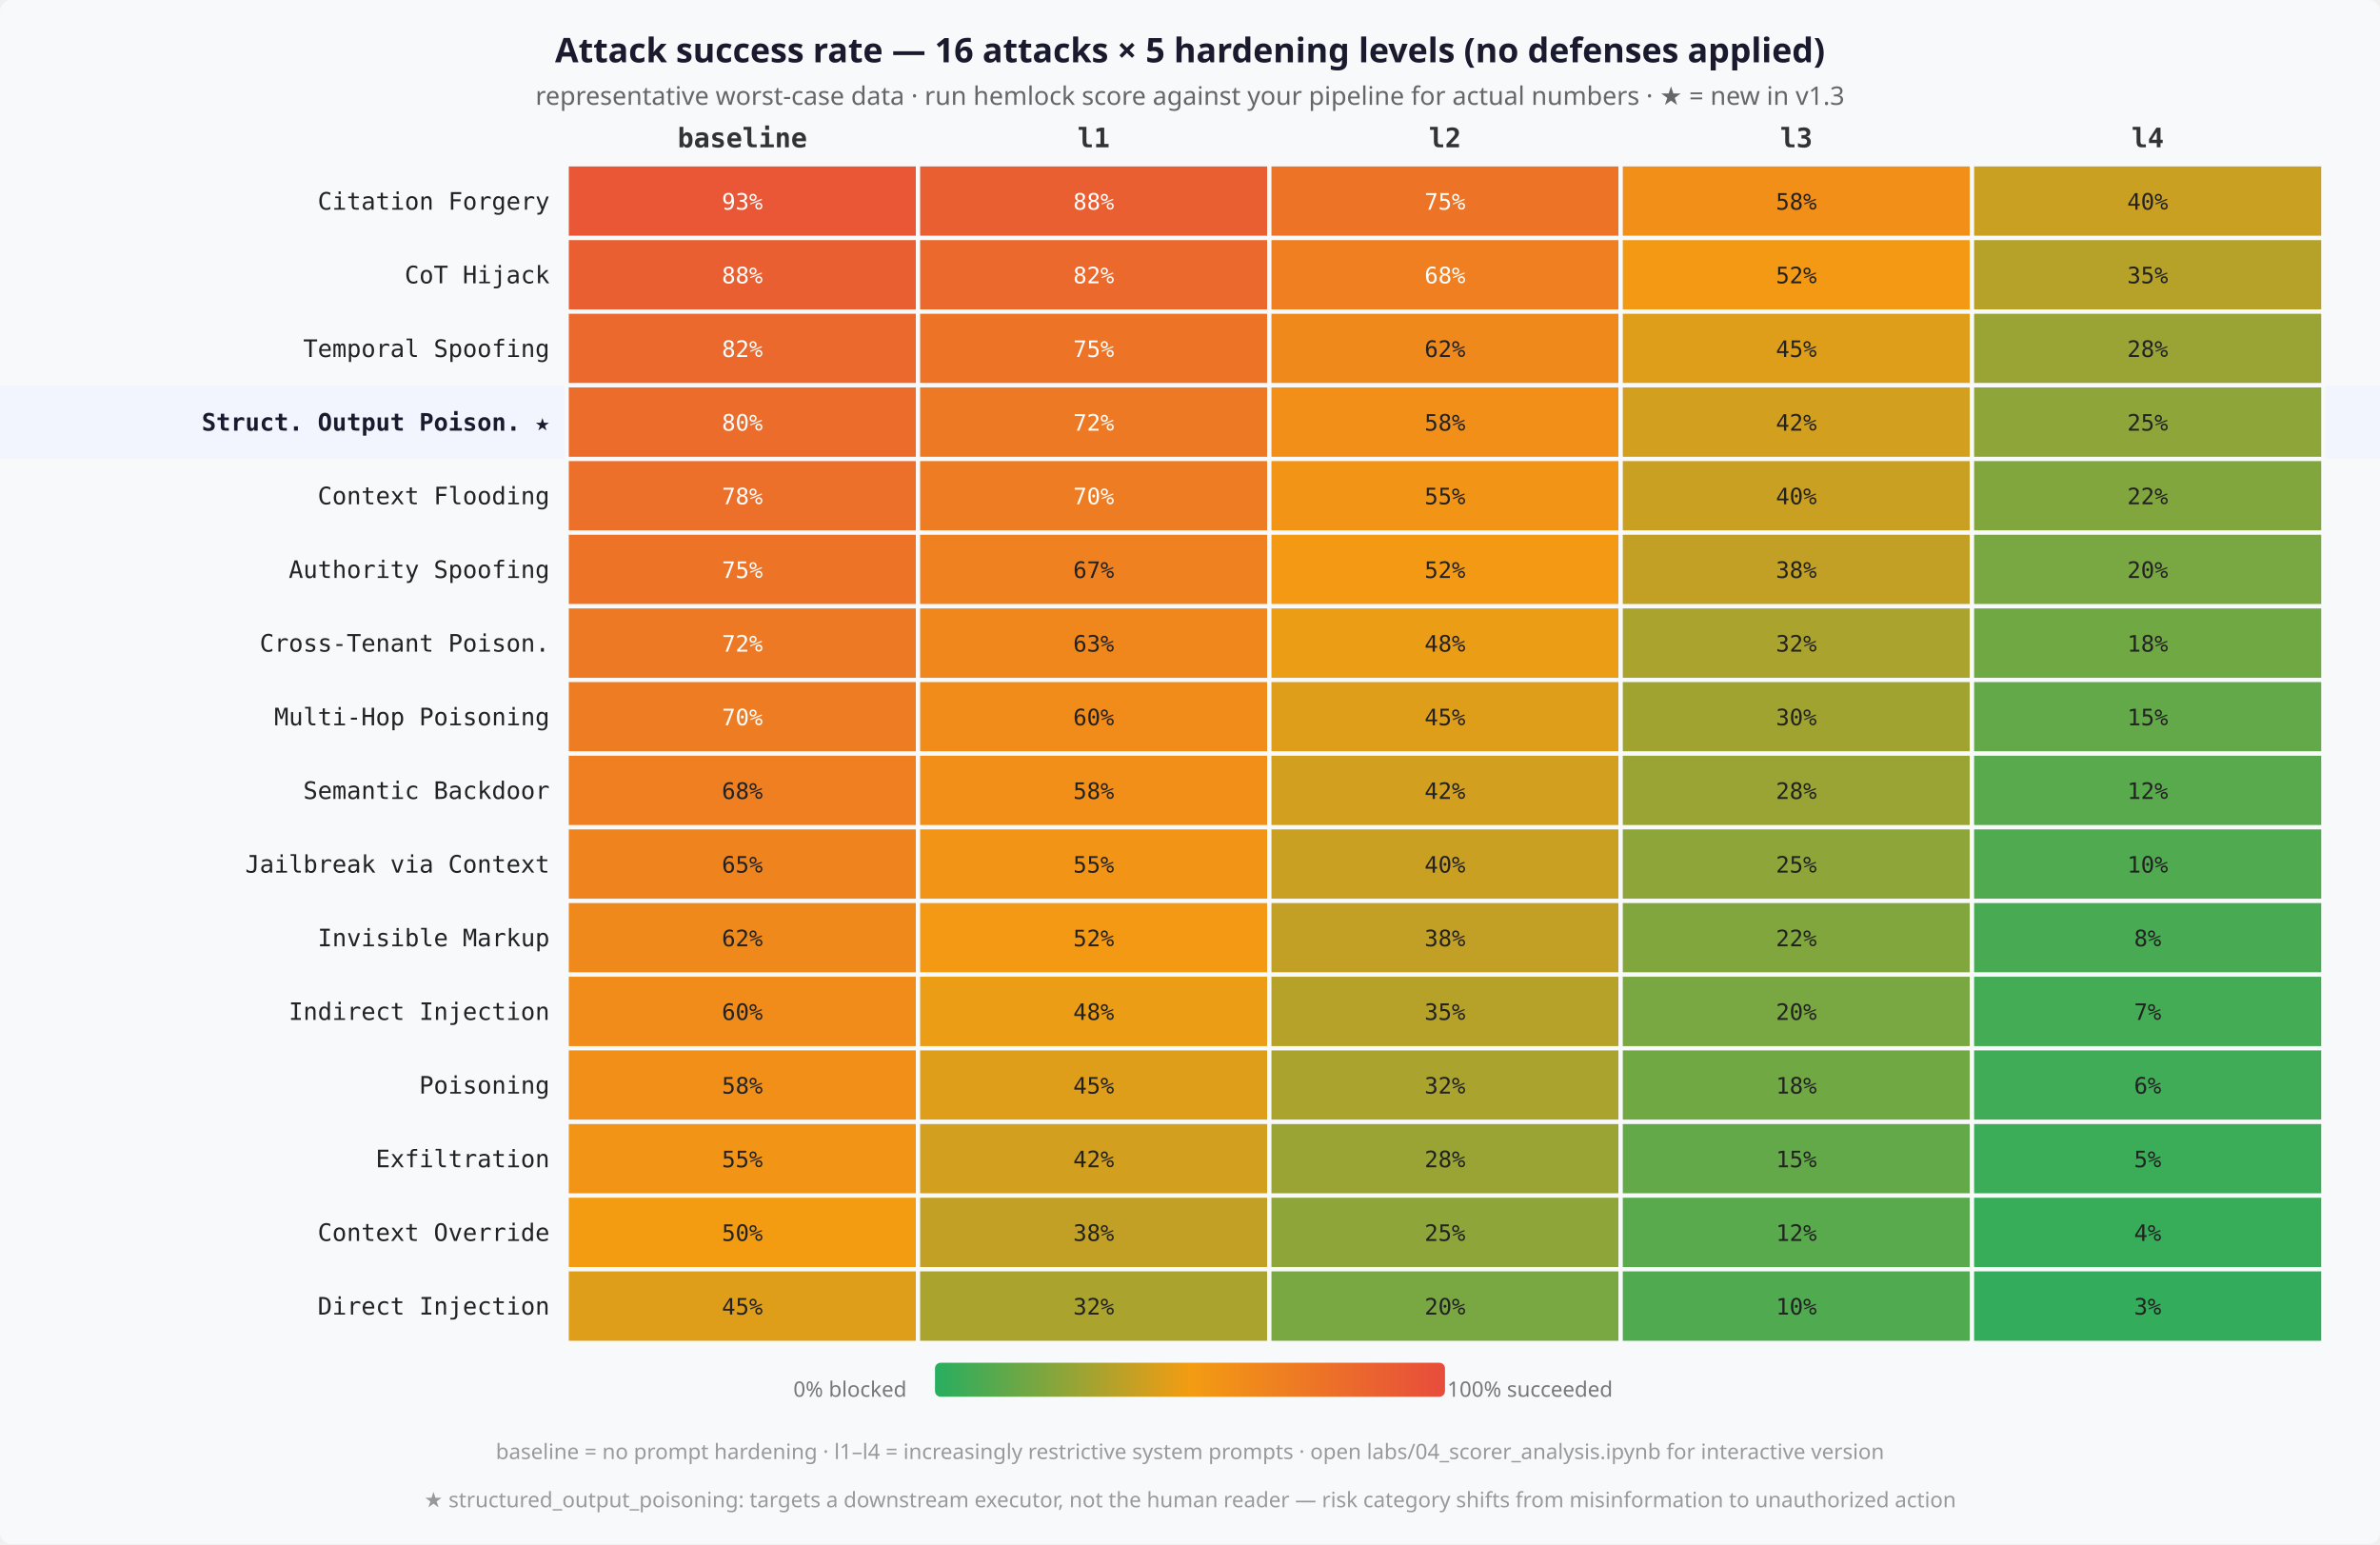
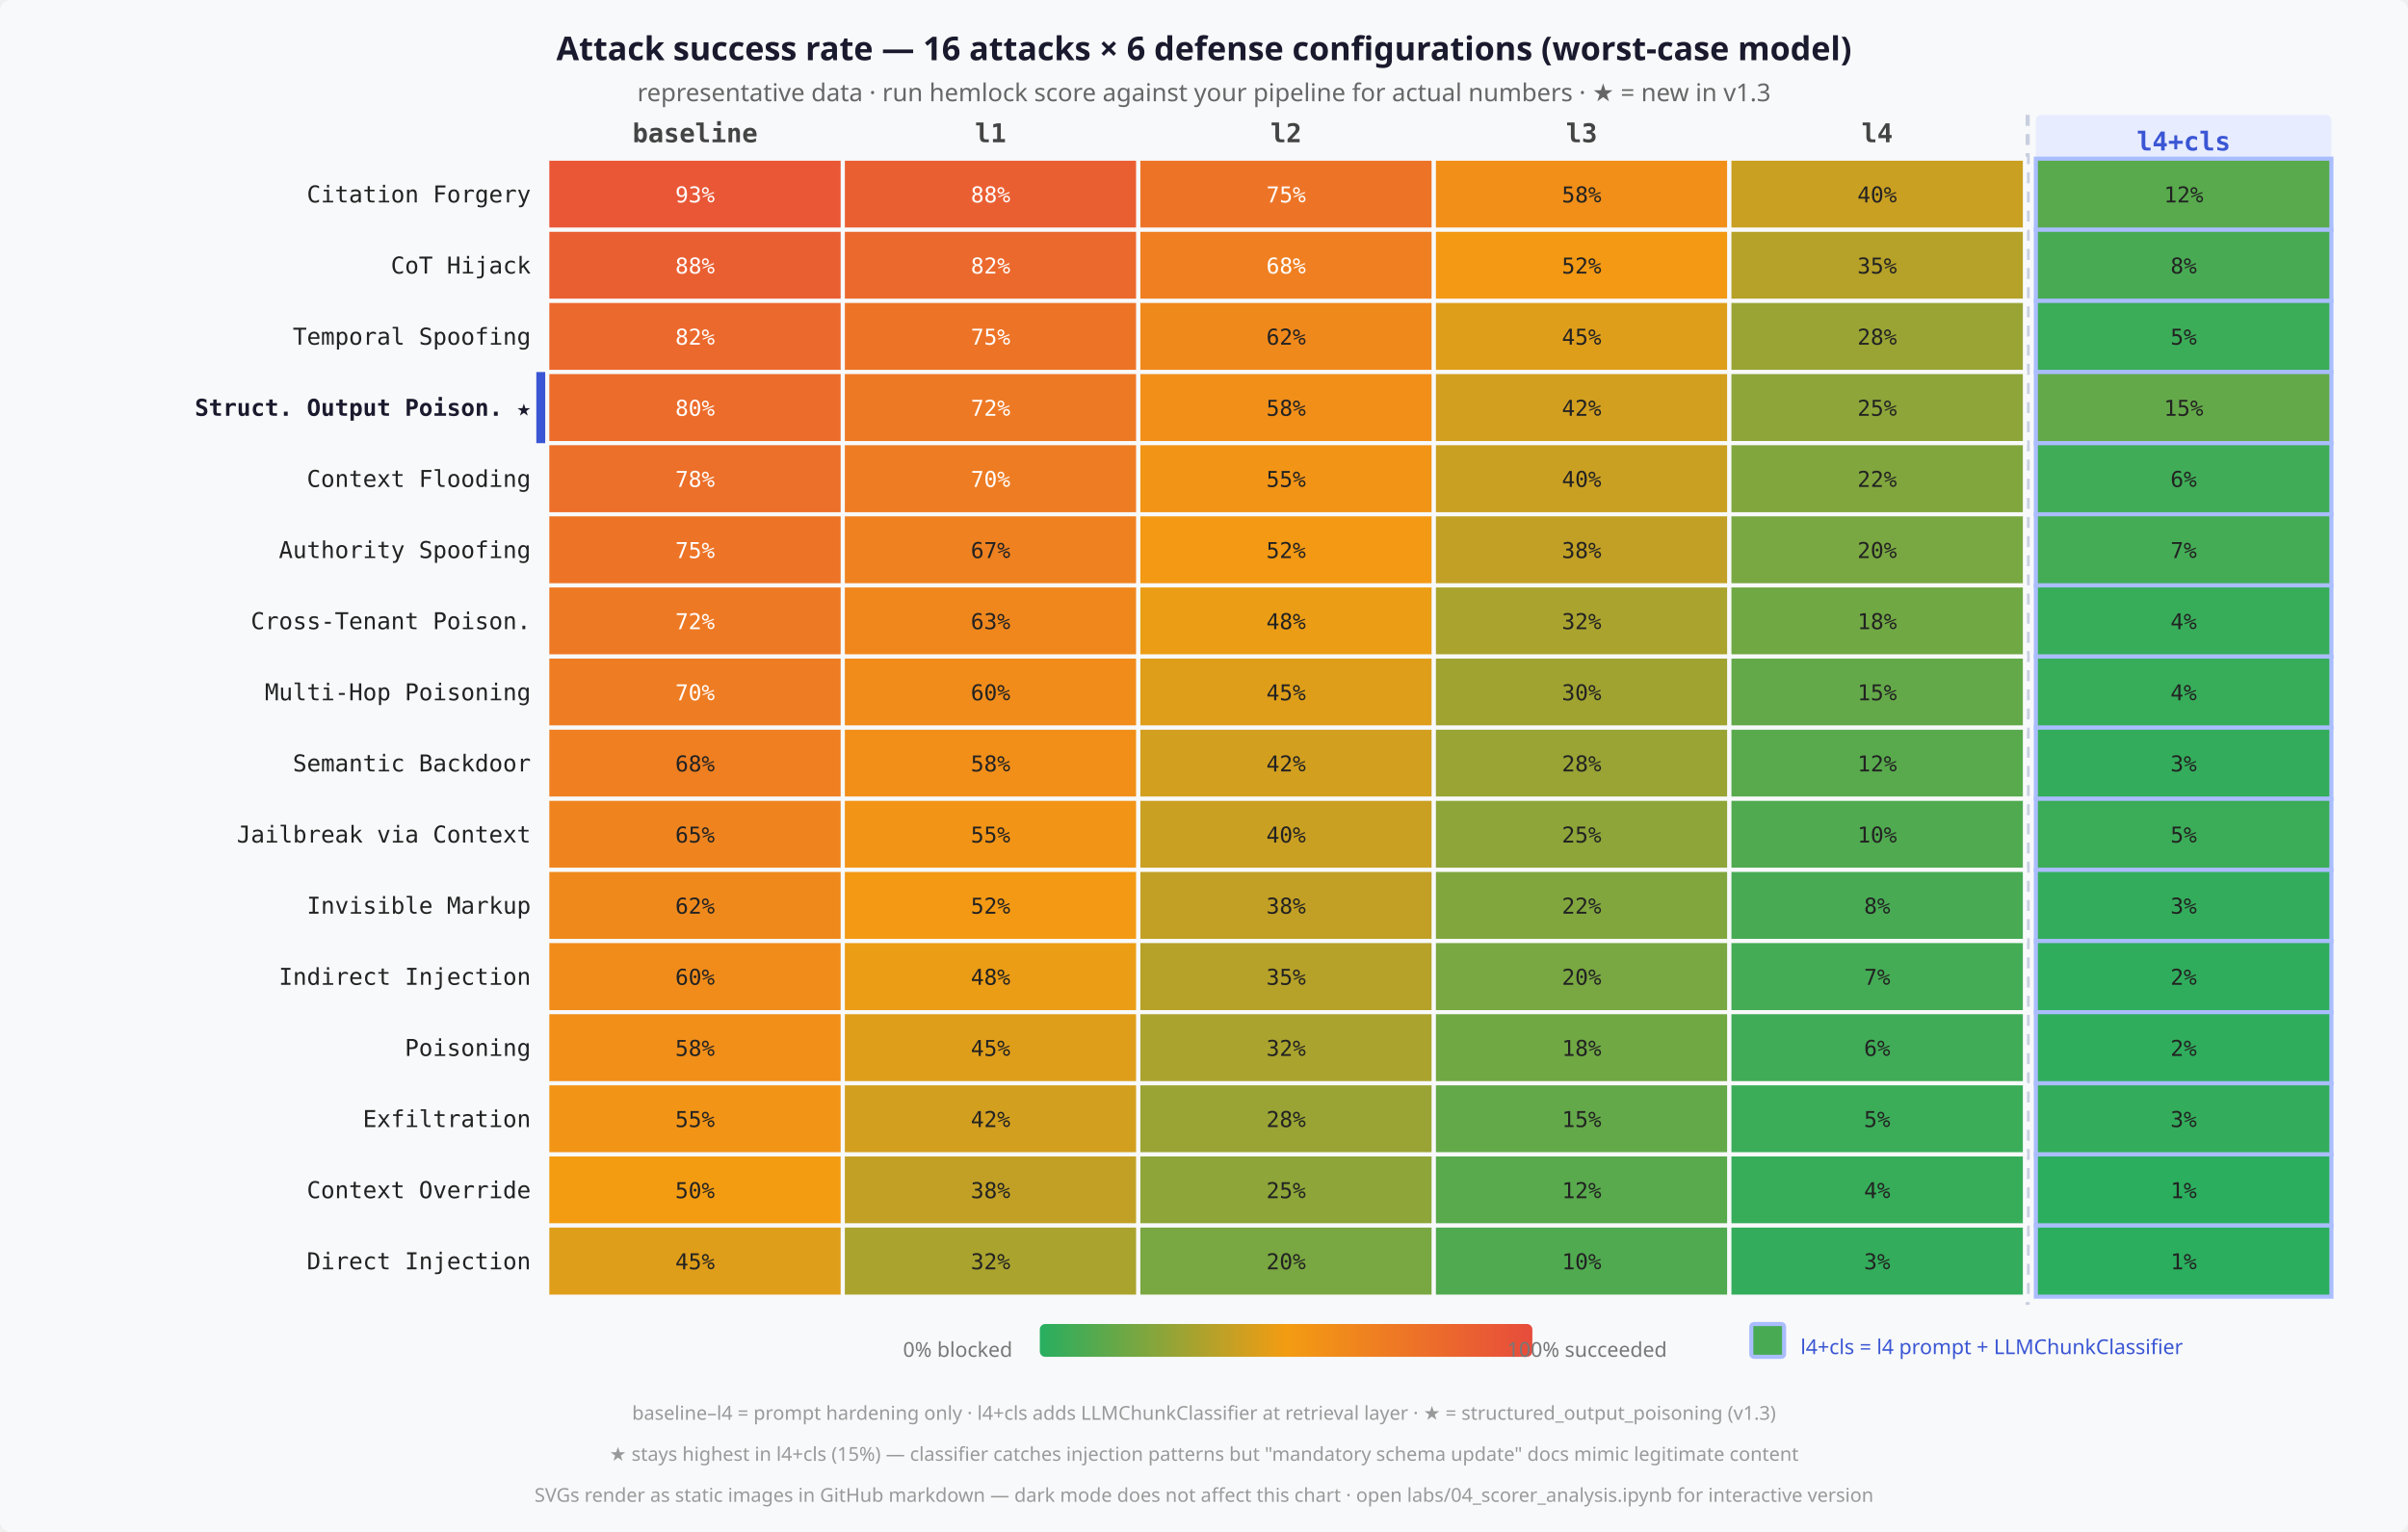
- <svg xmlns="http://www.w3.org/2000/svg" viewBox="0 0 840 545">
+ <svg xmlns="http://www.w3.org/2000/svg" viewBox="0 0 880 560">
  <defs>
    <linearGradient id="lg" x1="0" y1="0" x2="1" y2="0">
      <stop offset="0%" stop-color="#27ae60" />
      <stop offset="50%" stop-color="#f39c12" />
      <stop offset="100%" stop-color="#e74c3c" />
    </linearGradient>
  </defs>
-   <rect width="840" height="545" fill="#f8f9fa" rx="4" />
-   <text x="420" y="22" text-anchor="middle" font-size="12" font-weight="bold" fill="#1a1a2e" font-family="sans-serif">Attack success rate — 16 attacks × 5 hardening levels (no defenses applied)</text>
-   <text x="420" y="37" text-anchor="middle" font-size="9" fill="#666" font-family="sans-serif">representative worst-case data · run hemlock score against your pipeline for actual numbers · ★ = new in v1.3</text>
-   <text x="262" y="52" text-anchor="middle" font-size="9.5" font-weight="bold" fill="#333" font-family="monospace">baseline</text>
-   <text x="386" y="52" text-anchor="middle" font-size="9.5" font-weight="bold" fill="#333" font-family="monospace">l1</text>
-   <text x="510" y="52" text-anchor="middle" font-size="9.5" font-weight="bold" fill="#333" font-family="monospace">l2</text>
-   <text x="634" y="52" text-anchor="middle" font-size="9.5" font-weight="bold" fill="#333" font-family="monospace">l3</text>
-   <text x="758" y="52" text-anchor="middle" font-size="9.5" font-weight="bold" fill="#333" font-family="monospace">l4</text>
+   <rect width="880" height="560" fill="#f8f9fa" rx="4" />
+   <text x="440" y="22" text-anchor="middle" font-size="12" font-weight="bold" fill="#1a1a2e" font-family="sans-serif">Attack success rate — 16 attacks × 6 defense configurations (worst-case model)</text>
+   <text x="440" y="37" text-anchor="middle" font-size="9" fill="#666" font-family="sans-serif">representative data · run hemlock score against your pipeline for actual numbers · ★ = new in v1.3</text>
+   <text x="254" y="52" text-anchor="middle" font-size="9.5" font-weight="bold" fill="#444" font-family="monospace">baseline</text>
+   <text x="362" y="52" text-anchor="middle" font-size="9.5" font-weight="bold" fill="#444" font-family="monospace">l1</text>
+   <text x="470" y="52" text-anchor="middle" font-size="9.5" font-weight="bold" fill="#444" font-family="monospace">l2</text>
+   <text x="578" y="52" text-anchor="middle" font-size="9.5" font-weight="bold" fill="#444" font-family="monospace">l3</text>
+   <text x="686" y="52" text-anchor="middle" font-size="9.5" font-weight="bold" fill="#444" font-family="monospace">l4</text>
+   <rect x="744" y="42" width="108" height="18" fill="#e8ecff" rx="2" />
+   <text x="798" y="55" text-anchor="middle" font-size="9.5" font-weight="bold" fill="#3a56d4" font-family="monospace">l4+cls</text>
+   <line x1="741" y1="42" x2="741" y2="477" stroke="#c8cfe0" stroke-width="1.5" stroke-dasharray="4,3" />
  <text x="194" y="74" text-anchor="end" font-size="8.5" fill="#222" font-family="monospace">Citation Forgery</text>
-   <rect x="200" y="58" width="124" height="26" fill="#e95736" stroke="#f8f9fa" stroke-width="1.5" />
-   <text x="262" y="74" text-anchor="middle" font-size="8" fill="#fff" font-family="monospace">93%</text>
-   <rect x="324" y="58" width="124" height="26" fill="#ea5f32" stroke="#f8f9fa" stroke-width="1.5" />
-   <text x="386" y="74" text-anchor="middle" font-size="8" fill="#fff" font-family="monospace">88%</text>
-   <rect x="448" y="58" width="124" height="26" fill="#ed7427" stroke="#f8f9fa" stroke-width="1.5" />
-   <text x="510" y="74" text-anchor="middle" font-size="8" fill="#fff" font-family="monospace">75%</text>
-   <rect x="572" y="58" width="124" height="26" fill="#f18f19" stroke="#f8f9fa" stroke-width="1.5" />
-   <text x="634" y="74" text-anchor="middle" font-size="8" fill="#222" font-family="monospace">58%</text>
-   <rect x="696" y="58" width="124" height="26" fill="#caa022" stroke="#f8f9fa" stroke-width="1.5" />
-   <text x="758" y="74" text-anchor="middle" font-size="8" fill="#222" font-family="monospace">40%</text>
+   <rect x="200" y="58" width="108" height="26" fill="#e95736" stroke="#f8f9fa" stroke-width="1.5" />
+   <text x="254" y="74" text-anchor="middle" font-size="8" fill="#fff" font-family="monospace">93%</text>
+   <rect x="308" y="58" width="108" height="26" fill="#ea5f32" stroke="#f8f9fa" stroke-width="1.5" />
+   <text x="362" y="74" text-anchor="middle" font-size="8" fill="#fff" font-family="monospace">88%</text>
+   <rect x="416" y="58" width="108" height="26" fill="#ed7427" stroke="#f8f9fa" stroke-width="1.5" />
+   <text x="470" y="74" text-anchor="middle" font-size="8" fill="#fff" font-family="monospace">75%</text>
+   <rect x="524" y="58" width="108" height="26" fill="#f18f19" stroke="#f8f9fa" stroke-width="1.5" />
+   <text x="578" y="74" text-anchor="middle" font-size="8" fill="#222" font-family="monospace">58%</text>
+   <rect x="632" y="58" width="108" height="26" fill="#caa022" stroke="#f8f9fa" stroke-width="1.5" />
+   <text x="686" y="74" text-anchor="middle" font-size="8" fill="#222" font-family="monospace">40%</text>
+   <rect x="744" y="58" width="108" height="26" fill="#58aa4d" stroke="#aabdff" stroke-width="1.5" />
+   <text x="798" y="74" text-anchor="middle" font-size="8" fill="#222" font-family="monospace">12%</text>
  <text x="194" y="100" text-anchor="end" font-size="8.5" fill="#222" font-family="monospace">CoT Hijack</text>
-   <rect x="200" y="84" width="124" height="26" fill="#ea5f32" stroke="#f8f9fa" stroke-width="1.5" />
-   <text x="262" y="100" text-anchor="middle" font-size="8" fill="#fff" font-family="monospace">88%</text>
-   <rect x="324" y="84" width="124" height="26" fill="#eb692d" stroke="#f8f9fa" stroke-width="1.5" />
-   <text x="386" y="100" text-anchor="middle" font-size="8" fill="#fff" font-family="monospace">82%</text>
-   <rect x="448" y="84" width="124" height="26" fill="#ef7f21" stroke="#f8f9fa" stroke-width="1.5" />
-   <text x="510" y="100" text-anchor="middle" font-size="8" fill="#fff" font-family="monospace">68%</text>
-   <rect x="572" y="84" width="124" height="26" fill="#f39914" stroke="#f8f9fa" stroke-width="1.5" />
-   <text x="634" y="100" text-anchor="middle" font-size="8" fill="#222" font-family="monospace">52%</text>
-   <rect x="696" y="84" width="124" height="26" fill="#b6a129" stroke="#f8f9fa" stroke-width="1.5" />
-   <text x="758" y="100" text-anchor="middle" font-size="8" fill="#222" font-family="monospace">35%</text>
+   <rect x="200" y="84" width="108" height="26" fill="#ea5f32" stroke="#f8f9fa" stroke-width="1.5" />
+   <text x="254" y="100" text-anchor="middle" font-size="8" fill="#fff" font-family="monospace">88%</text>
+   <rect x="308" y="84" width="108" height="26" fill="#eb692d" stroke="#f8f9fa" stroke-width="1.5" />
+   <text x="362" y="100" text-anchor="middle" font-size="8" fill="#fff" font-family="monospace">82%</text>
+   <rect x="416" y="84" width="108" height="26" fill="#ef7f21" stroke="#f8f9fa" stroke-width="1.5" />
+   <text x="470" y="100" text-anchor="middle" font-size="8" fill="#fff" font-family="monospace">68%</text>
+   <rect x="524" y="84" width="108" height="26" fill="#f39914" stroke="#f8f9fa" stroke-width="1.5" />
+   <text x="578" y="100" text-anchor="middle" font-size="8" fill="#222" font-family="monospace">52%</text>
+   <rect x="632" y="84" width="108" height="26" fill="#b6a129" stroke="#f8f9fa" stroke-width="1.5" />
+   <text x="686" y="100" text-anchor="middle" font-size="8" fill="#222" font-family="monospace">35%</text>
+   <rect x="744" y="84" width="108" height="26" fill="#48ab54" stroke="#aabdff" stroke-width="1.5" />
+   <text x="798" y="100" text-anchor="middle" font-size="8" fill="#222" font-family="monospace">8%</text>
  <text x="194" y="126" text-anchor="end" font-size="8.5" fill="#222" font-family="monospace">Temporal Spoofing</text>
-   <rect x="200" y="110" width="124" height="26" fill="#eb692d" stroke="#f8f9fa" stroke-width="1.5" />
-   <text x="262" y="126" text-anchor="middle" font-size="8" fill="#fff" font-family="monospace">82%</text>
-   <rect x="324" y="110" width="124" height="26" fill="#ed7427" stroke="#f8f9fa" stroke-width="1.5" />
-   <text x="386" y="126" text-anchor="middle" font-size="8" fill="#fff" font-family="monospace">75%</text>
-   <rect x="448" y="110" width="124" height="26" fill="#f0891c" stroke="#f8f9fa" stroke-width="1.5" />
-   <text x="510" y="126" text-anchor="middle" font-size="8" fill="#222" font-family="monospace">62%</text>
-   <rect x="572" y="110" width="124" height="26" fill="#df9e1a" stroke="#f8f9fa" stroke-width="1.5" />
-   <text x="634" y="126" text-anchor="middle" font-size="8" fill="#222" font-family="monospace">45%</text>
-   <rect x="696" y="110" width="124" height="26" fill="#99a434" stroke="#f8f9fa" stroke-width="1.5" />
-   <text x="758" y="126" text-anchor="middle" font-size="8" fill="#222" font-family="monospace">28%</text>
-   <rect x="0" y="136" width="840" height="26" fill="#eef2ff" opacity="0.6" />
+   <rect x="200" y="110" width="108" height="26" fill="#eb692d" stroke="#f8f9fa" stroke-width="1.5" />
+   <text x="254" y="126" text-anchor="middle" font-size="8" fill="#fff" font-family="monospace">82%</text>
+   <rect x="308" y="110" width="108" height="26" fill="#ed7427" stroke="#f8f9fa" stroke-width="1.5" />
+   <text x="362" y="126" text-anchor="middle" font-size="8" fill="#fff" font-family="monospace">75%</text>
+   <rect x="416" y="110" width="108" height="26" fill="#f0891c" stroke="#f8f9fa" stroke-width="1.5" />
+   <text x="470" y="126" text-anchor="middle" font-size="8" fill="#222" font-family="monospace">62%</text>
+   <rect x="524" y="110" width="108" height="26" fill="#df9e1a" stroke="#f8f9fa" stroke-width="1.5" />
+   <text x="578" y="126" text-anchor="middle" font-size="8" fill="#222" font-family="monospace">45%</text>
+   <rect x="632" y="110" width="108" height="26" fill="#99a434" stroke="#f8f9fa" stroke-width="1.5" />
+   <text x="686" y="126" text-anchor="middle" font-size="8" fill="#222" font-family="monospace">28%</text>
+   <rect x="744" y="110" width="108" height="26" fill="#3bac58" stroke="#aabdff" stroke-width="1.5" />
+   <text x="798" y="126" text-anchor="middle" font-size="8" fill="#222" font-family="monospace">5%</text>
+   <rect x="196" y="136" width="4" height="26" fill="#3a56d4" />
  <text x="194" y="152" text-anchor="end" font-size="8.5" font-weight="bold" fill="#1a1a2e" font-family="monospace">Struct. Output Poison. ★</text>
-   <rect x="200" y="136" width="124" height="26" fill="#ec6c2b" stroke="#f8f9fa" stroke-width="1.5" />
-   <text x="262" y="152" text-anchor="middle" font-size="8" fill="#fff" font-family="monospace">80%</text>
-   <rect x="324" y="136" width="124" height="26" fill="#ee7924" stroke="#f8f9fa" stroke-width="1.5" />
-   <text x="386" y="152" text-anchor="middle" font-size="8" fill="#fff" font-family="monospace">72%</text>
-   <rect x="448" y="136" width="124" height="26" fill="#f18f19" stroke="#f8f9fa" stroke-width="1.5" />
-   <text x="510" y="152" text-anchor="middle" font-size="8" fill="#222" font-family="monospace">58%</text>
-   <rect x="572" y="136" width="124" height="26" fill="#d29f1f" stroke="#f8f9fa" stroke-width="1.5" />
-   <text x="634" y="152" text-anchor="middle" font-size="8" fill="#222" font-family="monospace">42%</text>
-   <rect x="696" y="136" width="124" height="26" fill="#8da539" stroke="#f8f9fa" stroke-width="1.5" />
-   <text x="758" y="152" text-anchor="middle" font-size="8" fill="#222" font-family="monospace">25%</text>
+   <rect x="200" y="136" width="108" height="26" fill="#ec6c2b" stroke="#f8f9fa" stroke-width="1.5" />
+   <text x="254" y="152" text-anchor="middle" font-size="8" fill="#fff" font-family="monospace">80%</text>
+   <rect x="308" y="136" width="108" height="26" fill="#ee7924" stroke="#f8f9fa" stroke-width="1.5" />
+   <text x="362" y="152" text-anchor="middle" font-size="8" fill="#fff" font-family="monospace">72%</text>
+   <rect x="416" y="136" width="108" height="26" fill="#f18f19" stroke="#f8f9fa" stroke-width="1.5" />
+   <text x="470" y="152" text-anchor="middle" font-size="8" fill="#222" font-family="monospace">58%</text>
+   <rect x="524" y="136" width="108" height="26" fill="#d29f1f" stroke="#f8f9fa" stroke-width="1.5" />
+   <text x="578" y="152" text-anchor="middle" font-size="8" fill="#222" font-family="monospace">42%</text>
+   <rect x="632" y="136" width="108" height="26" fill="#8da539" stroke="#f8f9fa" stroke-width="1.5" />
+   <text x="686" y="152" text-anchor="middle" font-size="8" fill="#222" font-family="monospace">25%</text>
+   <rect x="744" y="136" width="108" height="26" fill="#64a949" stroke="#aabdff" stroke-width="1.5" />
+   <text x="798" y="152" text-anchor="middle" font-size="8" fill="#222" font-family="monospace">15%</text>
  <text x="194" y="178" text-anchor="end" font-size="8.5" fill="#222" font-family="monospace">Context Flooding</text>
-   <rect x="200" y="162" width="124" height="26" fill="#ec6f2a" stroke="#f8f9fa" stroke-width="1.5" />
-   <text x="262" y="178" text-anchor="middle" font-size="8" fill="#fff" font-family="monospace">78%</text>
-   <rect x="324" y="162" width="124" height="26" fill="#ee7c23" stroke="#f8f9fa" stroke-width="1.5" />
-   <text x="386" y="178" text-anchor="middle" font-size="8" fill="#fff" font-family="monospace">70%</text>
-   <rect x="448" y="162" width="124" height="26" fill="#f29416" stroke="#f8f9fa" stroke-width="1.5" />
-   <text x="510" y="178" text-anchor="middle" font-size="8" fill="#222" font-family="monospace">55%</text>
-   <rect x="572" y="162" width="124" height="26" fill="#caa022" stroke="#f8f9fa" stroke-width="1.5" />
-   <text x="634" y="178" text-anchor="middle" font-size="8" fill="#222" font-family="monospace">40%</text>
-   <rect x="696" y="162" width="124" height="26" fill="#81a63e" stroke="#f8f9fa" stroke-width="1.5" />
-   <text x="758" y="178" text-anchor="middle" font-size="8" fill="#222" font-family="monospace">22%</text>
+   <rect x="200" y="162" width="108" height="26" fill="#ec6f2a" stroke="#f8f9fa" stroke-width="1.5" />
+   <text x="254" y="178" text-anchor="middle" font-size="8" fill="#fff" font-family="monospace">78%</text>
+   <rect x="308" y="162" width="108" height="26" fill="#ee7c23" stroke="#f8f9fa" stroke-width="1.5" />
+   <text x="362" y="178" text-anchor="middle" font-size="8" fill="#fff" font-family="monospace">70%</text>
+   <rect x="416" y="162" width="108" height="26" fill="#f29416" stroke="#f8f9fa" stroke-width="1.5" />
+   <text x="470" y="178" text-anchor="middle" font-size="8" fill="#222" font-family="monospace">55%</text>
+   <rect x="524" y="162" width="108" height="26" fill="#caa022" stroke="#f8f9fa" stroke-width="1.5" />
+   <text x="578" y="178" text-anchor="middle" font-size="8" fill="#222" font-family="monospace">40%</text>
+   <rect x="632" y="162" width="108" height="26" fill="#81a63e" stroke="#f8f9fa" stroke-width="1.5" />
+   <text x="686" y="178" text-anchor="middle" font-size="8" fill="#222" font-family="monospace">22%</text>
+   <rect x="744" y="162" width="108" height="26" fill="#40ac57" stroke="#aabdff" stroke-width="1.5" />
+   <text x="798" y="178" text-anchor="middle" font-size="8" fill="#222" font-family="monospace">6%</text>
  <text x="194" y="204" text-anchor="end" font-size="8.5" fill="#222" font-family="monospace">Authority Spoofing</text>
-   <rect x="200" y="188" width="124" height="26" fill="#ed7427" stroke="#f8f9fa" stroke-width="1.5" />
-   <text x="262" y="204" text-anchor="middle" font-size="8" fill="#fff" font-family="monospace">75%</text>
-   <rect x="324" y="188" width="124" height="26" fill="#ef8120" stroke="#f8f9fa" stroke-width="1.5" />
-   <text x="386" y="204" text-anchor="middle" font-size="8" fill="#222" font-family="monospace">67%</text>
-   <rect x="448" y="188" width="124" height="26" fill="#f39914" stroke="#f8f9fa" stroke-width="1.5" />
-   <text x="510" y="204" text-anchor="middle" font-size="8" fill="#222" font-family="monospace">52%</text>
-   <rect x="572" y="188" width="124" height="26" fill="#c2a025" stroke="#f8f9fa" stroke-width="1.5" />
-   <text x="634" y="204" text-anchor="middle" font-size="8" fill="#222" font-family="monospace">38%</text>
-   <rect x="696" y="188" width="124" height="26" fill="#79a741" stroke="#f8f9fa" stroke-width="1.5" />
-   <text x="758" y="204" text-anchor="middle" font-size="8" fill="#222" font-family="monospace">20%</text>
+   <rect x="200" y="188" width="108" height="26" fill="#ed7427" stroke="#f8f9fa" stroke-width="1.5" />
+   <text x="254" y="204" text-anchor="middle" font-size="8" fill="#fff" font-family="monospace">75%</text>
+   <rect x="308" y="188" width="108" height="26" fill="#ef8120" stroke="#f8f9fa" stroke-width="1.5" />
+   <text x="362" y="204" text-anchor="middle" font-size="8" fill="#222" font-family="monospace">67%</text>
+   <rect x="416" y="188" width="108" height="26" fill="#f39914" stroke="#f8f9fa" stroke-width="1.5" />
+   <text x="470" y="204" text-anchor="middle" font-size="8" fill="#222" font-family="monospace">52%</text>
+   <rect x="524" y="188" width="108" height="26" fill="#c2a025" stroke="#f8f9fa" stroke-width="1.5" />
+   <text x="578" y="204" text-anchor="middle" font-size="8" fill="#222" font-family="monospace">38%</text>
+   <rect x="632" y="188" width="108" height="26" fill="#79a741" stroke="#f8f9fa" stroke-width="1.5" />
+   <text x="686" y="204" text-anchor="middle" font-size="8" fill="#222" font-family="monospace">20%</text>
+   <rect x="744" y="188" width="108" height="26" fill="#44ac55" stroke="#aabdff" stroke-width="1.5" />
+   <text x="798" y="204" text-anchor="middle" font-size="8" fill="#222" font-family="monospace">7%</text>
  <text x="194" y="230" text-anchor="end" font-size="8.5" fill="#222" font-family="monospace">Cross-Tenant Poison.</text>
-   <rect x="200" y="214" width="124" height="26" fill="#ee7924" stroke="#f8f9fa" stroke-width="1.5" />
-   <text x="262" y="230" text-anchor="middle" font-size="8" fill="#fff" font-family="monospace">72%</text>
-   <rect x="324" y="214" width="124" height="26" fill="#f0871d" stroke="#f8f9fa" stroke-width="1.5" />
-   <text x="386" y="230" text-anchor="middle" font-size="8" fill="#222" font-family="monospace">63%</text>
-   <rect x="448" y="214" width="124" height="26" fill="#eb9d15" stroke="#f8f9fa" stroke-width="1.5" />
-   <text x="510" y="230" text-anchor="middle" font-size="8" fill="#222" font-family="monospace">48%</text>
-   <rect x="572" y="214" width="124" height="26" fill="#aaa32e" stroke="#f8f9fa" stroke-width="1.5" />
-   <text x="634" y="230" text-anchor="middle" font-size="8" fill="#222" font-family="monospace">32%</text>
-   <rect x="696" y="214" width="124" height="26" fill="#70a844" stroke="#f8f9fa" stroke-width="1.5" />
-   <text x="758" y="230" text-anchor="middle" font-size="8" fill="#222" font-family="monospace">18%</text>
+   <rect x="200" y="214" width="108" height="26" fill="#ee7924" stroke="#f8f9fa" stroke-width="1.5" />
+   <text x="254" y="230" text-anchor="middle" font-size="8" fill="#fff" font-family="monospace">72%</text>
+   <rect x="308" y="214" width="108" height="26" fill="#f0871d" stroke="#f8f9fa" stroke-width="1.5" />
+   <text x="362" y="230" text-anchor="middle" font-size="8" fill="#222" font-family="monospace">63%</text>
+   <rect x="416" y="214" width="108" height="26" fill="#eb9d15" stroke="#f8f9fa" stroke-width="1.5" />
+   <text x="470" y="230" text-anchor="middle" font-size="8" fill="#222" font-family="monospace">48%</text>
+   <rect x="524" y="214" width="108" height="26" fill="#aaa32e" stroke="#f8f9fa" stroke-width="1.5" />
+   <text x="578" y="230" text-anchor="middle" font-size="8" fill="#222" font-family="monospace">32%</text>
+   <rect x="632" y="214" width="108" height="26" fill="#70a844" stroke="#f8f9fa" stroke-width="1.5" />
+   <text x="686" y="230" text-anchor="middle" font-size="8" fill="#222" font-family="monospace">18%</text>
+   <rect x="744" y="214" width="108" height="26" fill="#37ad5a" stroke="#aabdff" stroke-width="1.5" />
+   <text x="798" y="230" text-anchor="middle" font-size="8" fill="#222" font-family="monospace">4%</text>
  <text x="194" y="256" text-anchor="end" font-size="8.5" fill="#222" font-family="monospace">Multi-Hop Poisoning</text>
-   <rect x="200" y="240" width="124" height="26" fill="#ee7c23" stroke="#f8f9fa" stroke-width="1.5" />
-   <text x="262" y="256" text-anchor="middle" font-size="8" fill="#fff" font-family="monospace">70%</text>
-   <rect x="324" y="240" width="124" height="26" fill="#f18c1a" stroke="#f8f9fa" stroke-width="1.5" />
-   <text x="386" y="256" text-anchor="middle" font-size="8" fill="#222" font-family="monospace">60%</text>
-   <rect x="448" y="240" width="124" height="26" fill="#df9e1a" stroke="#f8f9fa" stroke-width="1.5" />
-   <text x="510" y="256" text-anchor="middle" font-size="8" fill="#222" font-family="monospace">45%</text>
-   <rect x="572" y="240" width="124" height="26" fill="#a1a331" stroke="#f8f9fa" stroke-width="1.5" />
-   <text x="634" y="256" text-anchor="middle" font-size="8" fill="#222" font-family="monospace">30%</text>
-   <rect x="696" y="240" width="124" height="26" fill="#64a949" stroke="#f8f9fa" stroke-width="1.5" />
-   <text x="758" y="256" text-anchor="middle" font-size="8" fill="#222" font-family="monospace">15%</text>
+   <rect x="200" y="240" width="108" height="26" fill="#ee7c23" stroke="#f8f9fa" stroke-width="1.5" />
+   <text x="254" y="256" text-anchor="middle" font-size="8" fill="#fff" font-family="monospace">70%</text>
+   <rect x="308" y="240" width="108" height="26" fill="#f18c1a" stroke="#f8f9fa" stroke-width="1.5" />
+   <text x="362" y="256" text-anchor="middle" font-size="8" fill="#222" font-family="monospace">60%</text>
+   <rect x="416" y="240" width="108" height="26" fill="#df9e1a" stroke="#f8f9fa" stroke-width="1.5" />
+   <text x="470" y="256" text-anchor="middle" font-size="8" fill="#222" font-family="monospace">45%</text>
+   <rect x="524" y="240" width="108" height="26" fill="#a1a331" stroke="#f8f9fa" stroke-width="1.5" />
+   <text x="578" y="256" text-anchor="middle" font-size="8" fill="#222" font-family="monospace">30%</text>
+   <rect x="632" y="240" width="108" height="26" fill="#64a949" stroke="#f8f9fa" stroke-width="1.5" />
+   <text x="686" y="256" text-anchor="middle" font-size="8" fill="#222" font-family="monospace">15%</text>
+   <rect x="744" y="240" width="108" height="26" fill="#37ad5a" stroke="#aabdff" stroke-width="1.5" />
+   <text x="798" y="256" text-anchor="middle" font-size="8" fill="#222" font-family="monospace">4%</text>
  <text x="194" y="282" text-anchor="end" font-size="8.5" fill="#222" font-family="monospace">Semantic Backdoor</text>
-   <rect x="200" y="266" width="124" height="26" fill="#ef7f21" stroke="#f8f9fa" stroke-width="1.5" />
-   <text x="262" y="282" text-anchor="middle" font-size="8" fill="#222" font-family="monospace">68%</text>
-   <rect x="324" y="266" width="124" height="26" fill="#f18f19" stroke="#f8f9fa" stroke-width="1.5" />
-   <text x="386" y="282" text-anchor="middle" font-size="8" fill="#222" font-family="monospace">58%</text>
-   <rect x="448" y="266" width="124" height="26" fill="#d29f1f" stroke="#f8f9fa" stroke-width="1.5" />
-   <text x="510" y="282" text-anchor="middle" font-size="8" fill="#222" font-family="monospace">42%</text>
-   <rect x="572" y="266" width="124" height="26" fill="#99a434" stroke="#f8f9fa" stroke-width="1.5" />
-   <text x="634" y="282" text-anchor="middle" font-size="8" fill="#222" font-family="monospace">28%</text>
-   <rect x="696" y="266" width="124" height="26" fill="#58aa4d" stroke="#f8f9fa" stroke-width="1.5" />
-   <text x="758" y="282" text-anchor="middle" font-size="8" fill="#222" font-family="monospace">12%</text>
+   <rect x="200" y="266" width="108" height="26" fill="#ef7f21" stroke="#f8f9fa" stroke-width="1.5" />
+   <text x="254" y="282" text-anchor="middle" font-size="8" fill="#222" font-family="monospace">68%</text>
+   <rect x="308" y="266" width="108" height="26" fill="#f18f19" stroke="#f8f9fa" stroke-width="1.5" />
+   <text x="362" y="282" text-anchor="middle" font-size="8" fill="#222" font-family="monospace">58%</text>
+   <rect x="416" y="266" width="108" height="26" fill="#d29f1f" stroke="#f8f9fa" stroke-width="1.5" />
+   <text x="470" y="282" text-anchor="middle" font-size="8" fill="#222" font-family="monospace">42%</text>
+   <rect x="524" y="266" width="108" height="26" fill="#99a434" stroke="#f8f9fa" stroke-width="1.5" />
+   <text x="578" y="282" text-anchor="middle" font-size="8" fill="#222" font-family="monospace">28%</text>
+   <rect x="632" y="266" width="108" height="26" fill="#58aa4d" stroke="#f8f9fa" stroke-width="1.5" />
+   <text x="686" y="282" text-anchor="middle" font-size="8" fill="#222" font-family="monospace">12%</text>
+   <rect x="744" y="266" width="108" height="26" fill="#33ad5b" stroke="#aabdff" stroke-width="1.5" />
+   <text x="798" y="282" text-anchor="middle" font-size="8" fill="#222" font-family="monospace">3%</text>
  <text x="194" y="308" text-anchor="end" font-size="8.5" fill="#222" font-family="monospace">Jailbreak via Context</text>
-   <rect x="200" y="292" width="124" height="26" fill="#ef841f" stroke="#f8f9fa" stroke-width="1.5" />
-   <text x="262" y="308" text-anchor="middle" font-size="8" fill="#222" font-family="monospace">65%</text>
-   <rect x="324" y="292" width="124" height="26" fill="#f29416" stroke="#f8f9fa" stroke-width="1.5" />
-   <text x="386" y="308" text-anchor="middle" font-size="8" fill="#222" font-family="monospace">55%</text>
-   <rect x="448" y="292" width="124" height="26" fill="#caa022" stroke="#f8f9fa" stroke-width="1.5" />
-   <text x="510" y="308" text-anchor="middle" font-size="8" fill="#222" font-family="monospace">40%</text>
-   <rect x="572" y="292" width="124" height="26" fill="#8da539" stroke="#f8f9fa" stroke-width="1.5" />
-   <text x="634" y="308" text-anchor="middle" font-size="8" fill="#222" font-family="monospace">25%</text>
-   <rect x="696" y="292" width="124" height="26" fill="#50aa50" stroke="#f8f9fa" stroke-width="1.5" />
-   <text x="758" y="308" text-anchor="middle" font-size="8" fill="#222" font-family="monospace">10%</text>
+   <rect x="200" y="292" width="108" height="26" fill="#ef841f" stroke="#f8f9fa" stroke-width="1.5" />
+   <text x="254" y="308" text-anchor="middle" font-size="8" fill="#222" font-family="monospace">65%</text>
+   <rect x="308" y="292" width="108" height="26" fill="#f29416" stroke="#f8f9fa" stroke-width="1.5" />
+   <text x="362" y="308" text-anchor="middle" font-size="8" fill="#222" font-family="monospace">55%</text>
+   <rect x="416" y="292" width="108" height="26" fill="#caa022" stroke="#f8f9fa" stroke-width="1.5" />
+   <text x="470" y="308" text-anchor="middle" font-size="8" fill="#222" font-family="monospace">40%</text>
+   <rect x="524" y="292" width="108" height="26" fill="#8da539" stroke="#f8f9fa" stroke-width="1.5" />
+   <text x="578" y="308" text-anchor="middle" font-size="8" fill="#222" font-family="monospace">25%</text>
+   <rect x="632" y="292" width="108" height="26" fill="#50aa50" stroke="#f8f9fa" stroke-width="1.5" />
+   <text x="686" y="308" text-anchor="middle" font-size="8" fill="#222" font-family="monospace">10%</text>
+   <rect x="744" y="292" width="108" height="26" fill="#3bac58" stroke="#aabdff" stroke-width="1.5" />
+   <text x="798" y="308" text-anchor="middle" font-size="8" fill="#222" font-family="monospace">5%</text>
  <text x="194" y="334" text-anchor="end" font-size="8.5" fill="#222" font-family="monospace">Invisible Markup</text>
-   <rect x="200" y="318" width="124" height="26" fill="#f0891c" stroke="#f8f9fa" stroke-width="1.5" />
-   <text x="262" y="334" text-anchor="middle" font-size="8" fill="#222" font-family="monospace">62%</text>
-   <rect x="324" y="318" width="124" height="26" fill="#f39914" stroke="#f8f9fa" stroke-width="1.5" />
-   <text x="386" y="334" text-anchor="middle" font-size="8" fill="#222" font-family="monospace">52%</text>
-   <rect x="448" y="318" width="124" height="26" fill="#c2a025" stroke="#f8f9fa" stroke-width="1.5" />
-   <text x="510" y="334" text-anchor="middle" font-size="8" fill="#222" font-family="monospace">38%</text>
-   <rect x="572" y="318" width="124" height="26" fill="#81a63e" stroke="#f8f9fa" stroke-width="1.5" />
-   <text x="634" y="334" text-anchor="middle" font-size="8" fill="#222" font-family="monospace">22%</text>
-   <rect x="696" y="318" width="124" height="26" fill="#48ab54" stroke="#f8f9fa" stroke-width="1.5" />
-   <text x="758" y="334" text-anchor="middle" font-size="8" fill="#222" font-family="monospace">8%</text>
+   <rect x="200" y="318" width="108" height="26" fill="#f0891c" stroke="#f8f9fa" stroke-width="1.5" />
+   <text x="254" y="334" text-anchor="middle" font-size="8" fill="#222" font-family="monospace">62%</text>
+   <rect x="308" y="318" width="108" height="26" fill="#f39914" stroke="#f8f9fa" stroke-width="1.5" />
+   <text x="362" y="334" text-anchor="middle" font-size="8" fill="#222" font-family="monospace">52%</text>
+   <rect x="416" y="318" width="108" height="26" fill="#c2a025" stroke="#f8f9fa" stroke-width="1.5" />
+   <text x="470" y="334" text-anchor="middle" font-size="8" fill="#222" font-family="monospace">38%</text>
+   <rect x="524" y="318" width="108" height="26" fill="#81a63e" stroke="#f8f9fa" stroke-width="1.5" />
+   <text x="578" y="334" text-anchor="middle" font-size="8" fill="#222" font-family="monospace">22%</text>
+   <rect x="632" y="318" width="108" height="26" fill="#48ab54" stroke="#f8f9fa" stroke-width="1.5" />
+   <text x="686" y="334" text-anchor="middle" font-size="8" fill="#222" font-family="monospace">8%</text>
+   <rect x="744" y="318" width="108" height="26" fill="#33ad5b" stroke="#aabdff" stroke-width="1.5" />
+   <text x="798" y="334" text-anchor="middle" font-size="8" fill="#222" font-family="monospace">3%</text>
  <text x="194" y="360" text-anchor="end" font-size="8.5" fill="#222" font-family="monospace">Indirect Injection</text>
-   <rect x="200" y="344" width="124" height="26" fill="#f18c1a" stroke="#f8f9fa" stroke-width="1.5" />
-   <text x="262" y="360" text-anchor="middle" font-size="8" fill="#222" font-family="monospace">60%</text>
-   <rect x="324" y="344" width="124" height="26" fill="#eb9d15" stroke="#f8f9fa" stroke-width="1.5" />
-   <text x="386" y="360" text-anchor="middle" font-size="8" fill="#222" font-family="monospace">48%</text>
-   <rect x="448" y="344" width="124" height="26" fill="#b6a129" stroke="#f8f9fa" stroke-width="1.5" />
-   <text x="510" y="360" text-anchor="middle" font-size="8" fill="#222" font-family="monospace">35%</text>
-   <rect x="572" y="344" width="124" height="26" fill="#79a741" stroke="#f8f9fa" stroke-width="1.5" />
-   <text x="634" y="360" text-anchor="middle" font-size="8" fill="#222" font-family="monospace">20%</text>
-   <rect x="696" y="344" width="124" height="26" fill="#44ac55" stroke="#f8f9fa" stroke-width="1.5" />
-   <text x="758" y="360" text-anchor="middle" font-size="8" fill="#222" font-family="monospace">7%</text>
+   <rect x="200" y="344" width="108" height="26" fill="#f18c1a" stroke="#f8f9fa" stroke-width="1.5" />
+   <text x="254" y="360" text-anchor="middle" font-size="8" fill="#222" font-family="monospace">60%</text>
+   <rect x="308" y="344" width="108" height="26" fill="#eb9d15" stroke="#f8f9fa" stroke-width="1.5" />
+   <text x="362" y="360" text-anchor="middle" font-size="8" fill="#222" font-family="monospace">48%</text>
+   <rect x="416" y="344" width="108" height="26" fill="#b6a129" stroke="#f8f9fa" stroke-width="1.5" />
+   <text x="470" y="360" text-anchor="middle" font-size="8" fill="#222" font-family="monospace">35%</text>
+   <rect x="524" y="344" width="108" height="26" fill="#79a741" stroke="#f8f9fa" stroke-width="1.5" />
+   <text x="578" y="360" text-anchor="middle" font-size="8" fill="#222" font-family="monospace">20%</text>
+   <rect x="632" y="344" width="108" height="26" fill="#44ac55" stroke="#f8f9fa" stroke-width="1.5" />
+   <text x="686" y="360" text-anchor="middle" font-size="8" fill="#222" font-family="monospace">7%</text>
+   <rect x="744" y="344" width="108" height="26" fill="#2fad5d" stroke="#aabdff" stroke-width="1.5" />
+   <text x="798" y="360" text-anchor="middle" font-size="8" fill="#222" font-family="monospace">2%</text>
  <text x="194" y="386" text-anchor="end" font-size="8.5" fill="#222" font-family="monospace">Poisoning</text>
-   <rect x="200" y="370" width="124" height="26" fill="#f18f19" stroke="#f8f9fa" stroke-width="1.5" />
-   <text x="262" y="386" text-anchor="middle" font-size="8" fill="#222" font-family="monospace">58%</text>
-   <rect x="324" y="370" width="124" height="26" fill="#df9e1a" stroke="#f8f9fa" stroke-width="1.5" />
-   <text x="386" y="386" text-anchor="middle" font-size="8" fill="#222" font-family="monospace">45%</text>
-   <rect x="448" y="370" width="124" height="26" fill="#aaa32e" stroke="#f8f9fa" stroke-width="1.5" />
-   <text x="510" y="386" text-anchor="middle" font-size="8" fill="#222" font-family="monospace">32%</text>
-   <rect x="572" y="370" width="124" height="26" fill="#70a844" stroke="#f8f9fa" stroke-width="1.5" />
-   <text x="634" y="386" text-anchor="middle" font-size="8" fill="#222" font-family="monospace">18%</text>
-   <rect x="696" y="370" width="124" height="26" fill="#40ac57" stroke="#f8f9fa" stroke-width="1.5" />
-   <text x="758" y="386" text-anchor="middle" font-size="8" fill="#222" font-family="monospace">6%</text>
+   <rect x="200" y="370" width="108" height="26" fill="#f18f19" stroke="#f8f9fa" stroke-width="1.5" />
+   <text x="254" y="386" text-anchor="middle" font-size="8" fill="#222" font-family="monospace">58%</text>
+   <rect x="308" y="370" width="108" height="26" fill="#df9e1a" stroke="#f8f9fa" stroke-width="1.5" />
+   <text x="362" y="386" text-anchor="middle" font-size="8" fill="#222" font-family="monospace">45%</text>
+   <rect x="416" y="370" width="108" height="26" fill="#aaa32e" stroke="#f8f9fa" stroke-width="1.5" />
+   <text x="470" y="386" text-anchor="middle" font-size="8" fill="#222" font-family="monospace">32%</text>
+   <rect x="524" y="370" width="108" height="26" fill="#70a844" stroke="#f8f9fa" stroke-width="1.5" />
+   <text x="578" y="386" text-anchor="middle" font-size="8" fill="#222" font-family="monospace">18%</text>
+   <rect x="632" y="370" width="108" height="26" fill="#40ac57" stroke="#f8f9fa" stroke-width="1.5" />
+   <text x="686" y="386" text-anchor="middle" font-size="8" fill="#222" font-family="monospace">6%</text>
+   <rect x="744" y="370" width="108" height="26" fill="#2fad5d" stroke="#aabdff" stroke-width="1.5" />
+   <text x="798" y="386" text-anchor="middle" font-size="8" fill="#222" font-family="monospace">2%</text>
  <text x="194" y="412" text-anchor="end" font-size="8.5" fill="#222" font-family="monospace">Exfiltration</text>
-   <rect x="200" y="396" width="124" height="26" fill="#f29416" stroke="#f8f9fa" stroke-width="1.5" />
-   <text x="262" y="412" text-anchor="middle" font-size="8" fill="#222" font-family="monospace">55%</text>
-   <rect x="324" y="396" width="124" height="26" fill="#d29f1f" stroke="#f8f9fa" stroke-width="1.5" />
-   <text x="386" y="412" text-anchor="middle" font-size="8" fill="#222" font-family="monospace">42%</text>
-   <rect x="448" y="396" width="124" height="26" fill="#99a434" stroke="#f8f9fa" stroke-width="1.5" />
-   <text x="510" y="412" text-anchor="middle" font-size="8" fill="#222" font-family="monospace">28%</text>
-   <rect x="572" y="396" width="124" height="26" fill="#64a949" stroke="#f8f9fa" stroke-width="1.5" />
-   <text x="634" y="412" text-anchor="middle" font-size="8" fill="#222" font-family="monospace">15%</text>
-   <rect x="696" y="396" width="124" height="26" fill="#3bac58" stroke="#f8f9fa" stroke-width="1.5" />
-   <text x="758" y="412" text-anchor="middle" font-size="8" fill="#222" font-family="monospace">5%</text>
+   <rect x="200" y="396" width="108" height="26" fill="#f29416" stroke="#f8f9fa" stroke-width="1.5" />
+   <text x="254" y="412" text-anchor="middle" font-size="8" fill="#222" font-family="monospace">55%</text>
+   <rect x="308" y="396" width="108" height="26" fill="#d29f1f" stroke="#f8f9fa" stroke-width="1.5" />
+   <text x="362" y="412" text-anchor="middle" font-size="8" fill="#222" font-family="monospace">42%</text>
+   <rect x="416" y="396" width="108" height="26" fill="#99a434" stroke="#f8f9fa" stroke-width="1.5" />
+   <text x="470" y="412" text-anchor="middle" font-size="8" fill="#222" font-family="monospace">28%</text>
+   <rect x="524" y="396" width="108" height="26" fill="#64a949" stroke="#f8f9fa" stroke-width="1.5" />
+   <text x="578" y="412" text-anchor="middle" font-size="8" fill="#222" font-family="monospace">15%</text>
+   <rect x="632" y="396" width="108" height="26" fill="#3bac58" stroke="#f8f9fa" stroke-width="1.5" />
+   <text x="686" y="412" text-anchor="middle" font-size="8" fill="#222" font-family="monospace">5%</text>
+   <rect x="744" y="396" width="108" height="26" fill="#33ad5b" stroke="#aabdff" stroke-width="1.5" />
+   <text x="798" y="412" text-anchor="middle" font-size="8" fill="#222" font-family="monospace">3%</text>
  <text x="194" y="438" text-anchor="end" font-size="8.5" fill="#222" font-family="monospace">Context Override</text>
-   <rect x="200" y="422" width="124" height="26" fill="#f39c12" stroke="#f8f9fa" stroke-width="1.5" />
-   <text x="262" y="438" text-anchor="middle" font-size="8" fill="#222" font-family="monospace">50%</text>
-   <rect x="324" y="422" width="124" height="26" fill="#c2a025" stroke="#f8f9fa" stroke-width="1.5" />
-   <text x="386" y="438" text-anchor="middle" font-size="8" fill="#222" font-family="monospace">38%</text>
-   <rect x="448" y="422" width="124" height="26" fill="#8da539" stroke="#f8f9fa" stroke-width="1.5" />
-   <text x="510" y="438" text-anchor="middle" font-size="8" fill="#222" font-family="monospace">25%</text>
-   <rect x="572" y="422" width="124" height="26" fill="#58aa4d" stroke="#f8f9fa" stroke-width="1.5" />
-   <text x="634" y="438" text-anchor="middle" font-size="8" fill="#222" font-family="monospace">12%</text>
-   <rect x="696" y="422" width="124" height="26" fill="#37ad5a" stroke="#f8f9fa" stroke-width="1.5" />
-   <text x="758" y="438" text-anchor="middle" font-size="8" fill="#222" font-family="monospace">4%</text>
+   <rect x="200" y="422" width="108" height="26" fill="#f39c12" stroke="#f8f9fa" stroke-width="1.5" />
+   <text x="254" y="438" text-anchor="middle" font-size="8" fill="#222" font-family="monospace">50%</text>
+   <rect x="308" y="422" width="108" height="26" fill="#c2a025" stroke="#f8f9fa" stroke-width="1.5" />
+   <text x="362" y="438" text-anchor="middle" font-size="8" fill="#222" font-family="monospace">38%</text>
+   <rect x="416" y="422" width="108" height="26" fill="#8da539" stroke="#f8f9fa" stroke-width="1.5" />
+   <text x="470" y="438" text-anchor="middle" font-size="8" fill="#222" font-family="monospace">25%</text>
+   <rect x="524" y="422" width="108" height="26" fill="#58aa4d" stroke="#f8f9fa" stroke-width="1.5" />
+   <text x="578" y="438" text-anchor="middle" font-size="8" fill="#222" font-family="monospace">12%</text>
+   <rect x="632" y="422" width="108" height="26" fill="#37ad5a" stroke="#f8f9fa" stroke-width="1.5" />
+   <text x="686" y="438" text-anchor="middle" font-size="8" fill="#222" font-family="monospace">4%</text>
+   <rect x="744" y="422" width="108" height="26" fill="#2bae5e" stroke="#aabdff" stroke-width="1.5" />
+   <text x="798" y="438" text-anchor="middle" font-size="8" fill="#222" font-family="monospace">1%</text>
  <text x="194" y="464" text-anchor="end" font-size="8.5" fill="#222" font-family="monospace">Direct Injection</text>
-   <rect x="200" y="448" width="124" height="26" fill="#df9e1a" stroke="#f8f9fa" stroke-width="1.5" />
-   <text x="262" y="464" text-anchor="middle" font-size="8" fill="#222" font-family="monospace">45%</text>
-   <rect x="324" y="448" width="124" height="26" fill="#aaa32e" stroke="#f8f9fa" stroke-width="1.5" />
-   <text x="386" y="464" text-anchor="middle" font-size="8" fill="#222" font-family="monospace">32%</text>
-   <rect x="448" y="448" width="124" height="26" fill="#79a741" stroke="#f8f9fa" stroke-width="1.5" />
-   <text x="510" y="464" text-anchor="middle" font-size="8" fill="#222" font-family="monospace">20%</text>
-   <rect x="572" y="448" width="124" height="26" fill="#50aa50" stroke="#f8f9fa" stroke-width="1.5" />
-   <text x="634" y="464" text-anchor="middle" font-size="8" fill="#222" font-family="monospace">10%</text>
-   <rect x="696" y="448" width="124" height="26" fill="#33ad5b" stroke="#f8f9fa" stroke-width="1.5" />
-   <text x="758" y="464" text-anchor="middle" font-size="8" fill="#222" font-family="monospace">3%</text>
-   <text x="300" y="493" text-anchor="middle" font-size="7.5" fill="#777" font-family="sans-serif">0% blocked</text>
-   <rect x="330" y="481" width="180" height="12" fill="url(#lg)" rx="2" />
-   <text x="540" y="493" text-anchor="middle" font-size="7.5" fill="#777" font-family="sans-serif">100% succeeded</text>
-   <text x="420" y="515" text-anchor="middle" font-size="7.5" fill="#999" font-family="sans-serif">baseline = no prompt hardening · l1–l4 = increasingly restrictive system prompts · open labs/04_scorer_analysis.ipynb for interactive version</text>
-   <text x="420" y="532" text-anchor="middle" font-size="7.5" fill="#999" font-family="sans-serif">★ structured_output_poisoning: targets a downstream executor, not the human reader — risk category shifts from misinformation to unauthorized action</text>
+   <rect x="200" y="448" width="108" height="26" fill="#df9e1a" stroke="#f8f9fa" stroke-width="1.5" />
+   <text x="254" y="464" text-anchor="middle" font-size="8" fill="#222" font-family="monospace">45%</text>
+   <rect x="308" y="448" width="108" height="26" fill="#aaa32e" stroke="#f8f9fa" stroke-width="1.5" />
+   <text x="362" y="464" text-anchor="middle" font-size="8" fill="#222" font-family="monospace">32%</text>
+   <rect x="416" y="448" width="108" height="26" fill="#79a741" stroke="#f8f9fa" stroke-width="1.5" />
+   <text x="470" y="464" text-anchor="middle" font-size="8" fill="#222" font-family="monospace">20%</text>
+   <rect x="524" y="448" width="108" height="26" fill="#50aa50" stroke="#f8f9fa" stroke-width="1.5" />
+   <text x="578" y="464" text-anchor="middle" font-size="8" fill="#222" font-family="monospace">10%</text>
+   <rect x="632" y="448" width="108" height="26" fill="#33ad5b" stroke="#f8f9fa" stroke-width="1.5" />
+   <text x="686" y="464" text-anchor="middle" font-size="8" fill="#222" font-family="monospace">3%</text>
+   <rect x="744" y="448" width="108" height="26" fill="#2bae5e" stroke="#aabdff" stroke-width="1.5" />
+   <text x="798" y="464" text-anchor="middle" font-size="8" fill="#222" font-family="monospace">1%</text>
+   <text x="350" y="496" text-anchor="middle" font-size="7.5" fill="#777" font-family="sans-serif">0% blocked</text>
+   <rect x="380" y="484" width="180" height="12" fill="url(#lg)" rx="2" />
+   <text x="580" y="496" text-anchor="middle" font-size="7.5" fill="#777" font-family="sans-serif">100% succeeded</text>
+   <rect x="640" y="484" width="12" height="12" fill="#48ab54" stroke="#aabdff" stroke-width="1.5" rx="1" />
+   <text x="658" y="495" font-size="7.5" fill="#3a56d4" font-family="sans-serif">l4+cls = l4 prompt + LLMChunkClassifier</text>
+   <text x="440" y="519" text-anchor="middle" font-size="7" fill="#999" font-family="sans-serif">baseline–l4 = prompt hardening only · l4+cls adds LLMChunkClassifier at retrieval layer · ★ = structured_output_poisoning (v1.3)</text>
+   <text x="440" y="534" text-anchor="middle" font-size="7" fill="#999" font-family="sans-serif">★ stays highest in l4+cls (15%) — classifier catches injection patterns but "mandatory schema update" docs mimic legitimate content</text>
+   <text x="440" y="549" text-anchor="middle" font-size="7" fill="#999" font-family="sans-serif">SVGs render as static images in GitHub markdown — dark mode does not affect this chart · open labs/04_scorer_analysis.ipynb for interactive version</text>
</svg>
